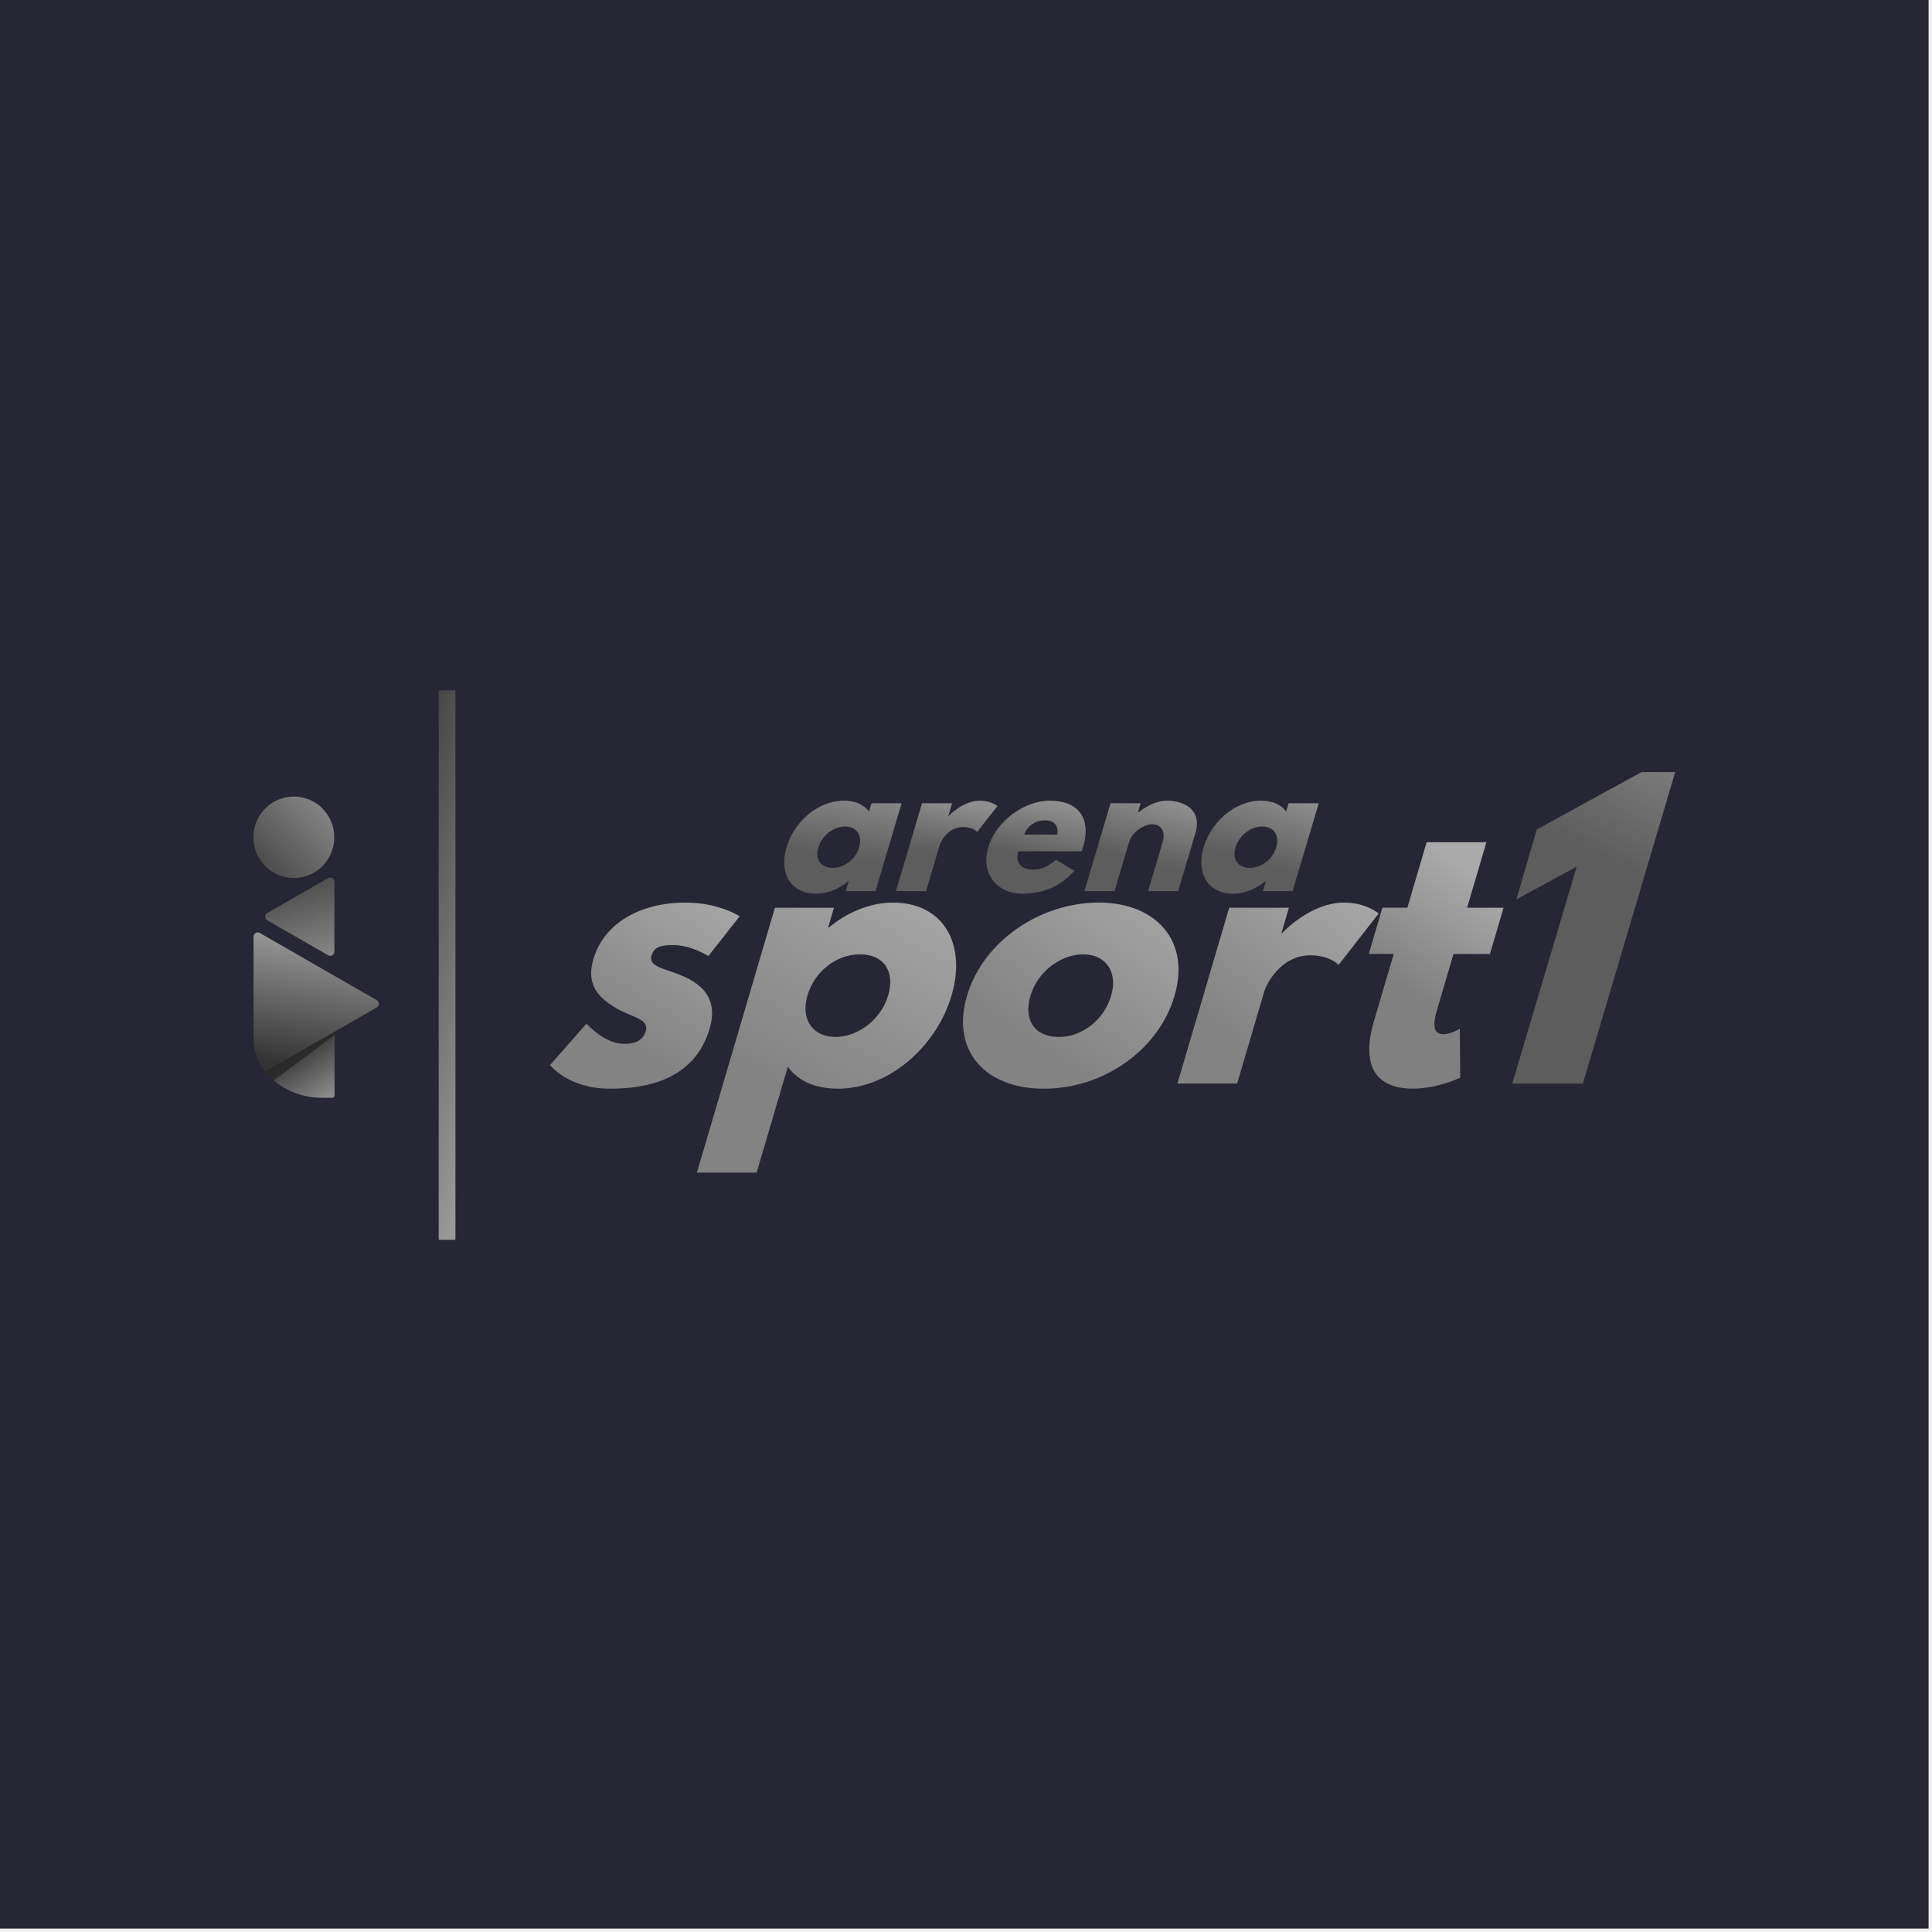
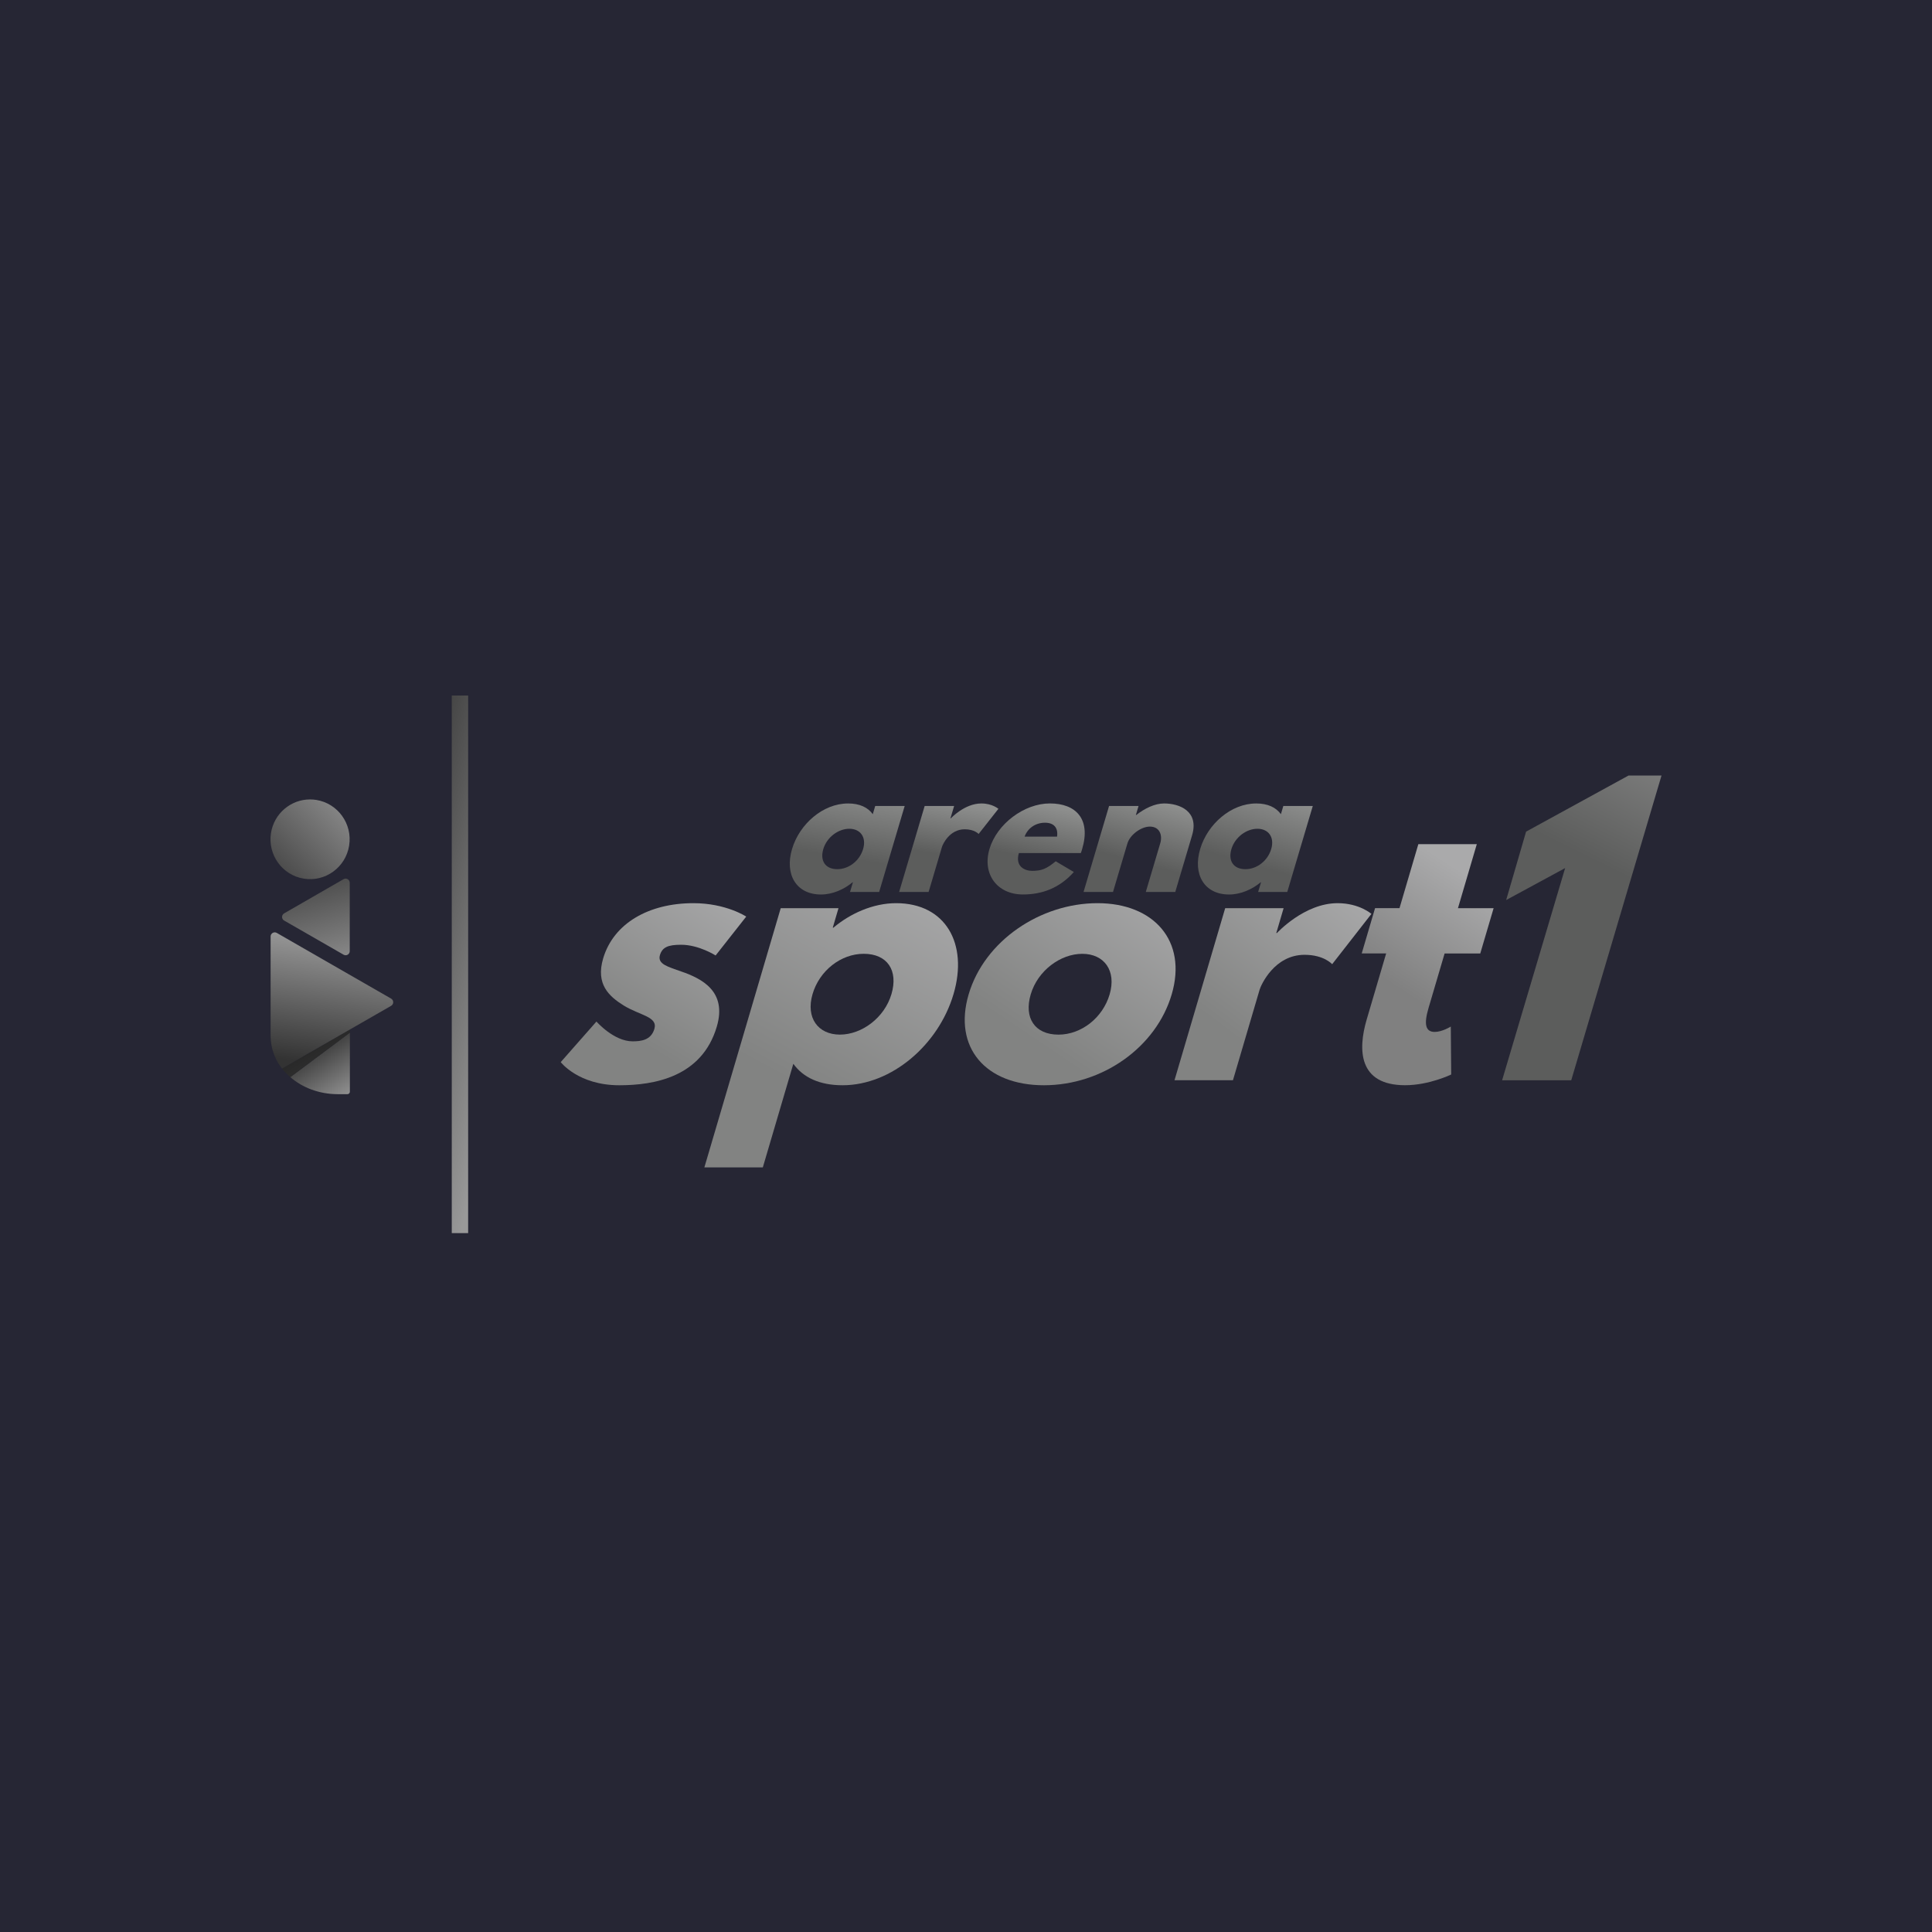
- <svg xmlns="http://www.w3.org/2000/svg" width="284" height="284" viewBox="0 0 284 284" fill="none">
-   <rect width="283.5" height="283.5" fill="#262634" />
-   <g clip-path="url(#clip0_49_2)">
-     <path d="M124.021 117.695C125.746 117.695 126.999 118.273 127.742 119.306L128.109 118.073H132.536L128.699 130.995H124.324L124.759 129.535H124.708C123.445 130.594 121.712 131.374 119.961 131.374C116.21 131.374 114.488 128.327 115.611 124.548C116.732 120.769 120.271 117.697 124.022 117.697H124.024L124.021 117.695ZM122.414 127.569C124.14 127.569 125.764 126.309 126.288 124.546C126.818 122.758 125.868 121.499 124.217 121.499C122.565 121.499 120.843 122.758 120.309 124.546C119.786 126.309 120.612 127.569 122.413 127.569H122.414Z" fill="url(#paint0_linear_49_2)" />
-     <path d="M135.538 118.073H139.965L139.412 119.937H139.462C139.462 119.937 141.528 117.695 144.055 117.695C145.706 117.695 146.617 118.502 146.617 118.502L143.645 122.281C143.645 122.281 143.029 121.577 141.553 121.577C139.253 121.577 138.247 123.869 138.148 124.196L136.129 130.997H131.701L135.538 118.074V118.073Z" fill="url(#paint1_linear_49_2)" />
-     <path d="M149.692 125.15C149.101 127.139 150.55 127.82 151.675 127.82C153.101 127.82 153.807 127.542 155.229 126.384L157.951 127.995C155.774 130.439 153.147 131.369 150.298 131.369C146.422 131.369 144.159 128.295 145.273 124.543C146.394 120.764 150.484 117.692 154.359 117.692C158.234 117.692 160.548 120.009 159.201 124.543C159.149 124.72 159.066 124.997 158.997 125.147H149.692V125.15ZM155.426 122.682C155.631 121.322 154.921 120.591 153.623 120.591C152.097 120.591 150.979 121.497 150.55 122.682H155.426Z" fill="url(#paint2_linear_49_2)" />
-     <path d="M163.247 118.073H167.675L167.271 119.433H167.322C168.62 118.425 170.113 117.695 171.513 117.695C173.864 117.695 176.787 118.88 175.718 122.48L173.19 130.995H168.762L170.933 123.69C171.314 122.406 170.805 121.172 169.38 121.172C168.054 121.172 166.388 122.406 166.006 123.69L163.836 130.995H159.409L163.246 118.073H163.247Z" fill="url(#paint3_linear_49_2)" />
-     <path d="M185.34 117.695C187.065 117.695 188.318 118.273 189.061 119.306L189.427 118.073H193.855L190.018 130.995H185.642L186.078 129.535H186.027C184.764 130.594 183.03 131.374 181.28 131.374C177.529 131.374 175.807 128.327 176.93 124.548C178.051 120.769 181.59 117.697 185.343 117.697L185.34 117.695ZM183.733 127.569C185.458 127.569 187.083 126.309 187.607 124.546C188.137 122.758 187.187 121.499 185.535 121.499C183.884 121.499 182.162 122.758 181.628 124.546C181.105 126.309 181.931 127.569 183.732 127.569H183.733Z" fill="url(#paint4_linear_49_2)" />
-     <path d="M108.729 134.693L104.129 140.536C104.129 140.536 101.627 138.925 98.948 138.925C97.014 138.925 96.117 139.277 95.761 140.488C95.361 141.848 97.027 142.251 99.004 142.955C102.066 144.014 105.867 145.928 104.31 151.217C102.069 158.825 94.867 160.036 89.657 160.036C83.504 160.036 80.857 156.558 80.857 156.558L86.225 150.462C86.225 150.462 88.822 153.435 91.65 153.435C92.889 153.435 94.422 153.284 94.927 151.571C95.476 149.707 92.742 149.555 90.309 148.045C88.129 146.685 86.086 144.871 87.227 140.992C88.785 135.703 94.091 132.677 100.787 132.677C105.698 132.677 108.727 134.693 108.727 134.693H108.729Z" fill="url(#paint5_linear_49_2)" />
-     <path d="M123.192 160.034C119.769 160.034 117.282 158.874 115.807 156.81L111.222 172.378H102.44L113.911 133.432H122.592L121.732 136.355H121.832C124.34 134.24 127.777 132.677 131.249 132.677C138.69 132.677 142.105 138.773 139.878 146.331C137.653 153.889 130.633 160.036 123.192 160.036V160.034ZM126.38 140.284C122.956 140.284 119.735 142.802 118.696 146.329C117.642 149.906 119.53 152.426 122.804 152.426C126.079 152.426 129.501 149.908 130.553 146.329C131.592 142.803 129.954 140.284 126.38 140.284Z" fill="url(#paint6_linear_49_2)" />
-     <path d="M161.512 132.677C169.947 132.677 175.03 138.32 172.656 146.382C170.31 154.342 162.235 160.036 153.453 160.036C144.672 160.036 139.8 154.342 142.145 146.382C144.52 138.32 152.928 132.677 161.512 132.677ZM155.645 152.429C159.069 152.429 162.29 149.911 163.329 146.383C164.383 142.807 162.496 140.287 159.221 140.287C155.947 140.287 152.525 142.805 151.472 146.383C150.433 149.909 152.071 152.429 155.645 152.429Z" fill="url(#paint7_linear_49_2)" />
-     <path d="M180.686 133.434H189.467L188.37 137.162H188.47C188.47 137.162 192.57 132.677 197.579 132.677C200.854 132.677 202.661 134.288 202.661 134.288L196.764 141.846C196.764 141.846 195.543 140.435 192.616 140.435C188.053 140.435 186.057 145.02 185.865 145.675L181.859 159.279H173.078L180.691 133.432H180.688L180.686 133.434Z" fill="url(#paint8_linear_49_2)" />
-     <path d="M209.715 123.81H218.497L215.664 133.432H221.022L219.017 140.233H213.659L211.24 148.445C210.527 150.863 210.781 152.021 212.17 152.021C213.311 152.021 214.59 151.214 214.59 151.214L214.65 158.418C214.65 158.418 211.347 160.029 207.726 160.029C200.732 160.029 200.603 154.74 201.953 150.154L204.876 140.228H201.205L203.21 133.427H206.881L209.714 123.805H209.715V123.81Z" fill="url(#paint9_linear_49_2)" />
-     <path d="M222.908 132.207L225.901 121.927L241.3 113.495H246.25L232.685 159.287H222.299L231.768 127.405L222.908 132.207Z" fill="url(#paint10_linear_49_2)" />
-     <path d="M66.949 101.478H64.488V182.25H66.949V101.478Z" fill="url(#paint11_linear_49_2)" />
-     <path d="M47.362 161.376H48.808C49.01 161.376 49.176 161.21 49.177 161.005V152.129L40.227 158.815C42.054 160.396 44.574 161.374 47.362 161.374V161.376Z" fill="url(#paint12_linear_49_2)" />
-     <path d="M40.227 158.817L49.178 152.131V151.666L38.987 157.521C39.352 157.988 39.769 158.421 40.227 158.819V158.817Z" fill="url(#paint13_linear_49_2)" />
-     <path d="M48.538 128.988C48.434 128.988 48.329 129.015 48.232 129.069L39.303 134.206C39.206 134.261 39.126 134.342 39.072 134.438C38.903 134.737 39.007 135.118 39.303 135.288L48.233 140.418C48.327 140.472 48.433 140.499 48.54 140.501C48.881 140.501 49.157 140.223 49.157 139.879V129.611C49.157 129.503 49.129 129.397 49.077 129.303C48.963 129.101 48.754 128.988 48.538 128.988Z" fill="url(#paint14_linear_49_2)" />
-     <path d="M55.378 147.019L45.434 141.305L38.197 137.144C38.105 137.091 38 137.063 37.893 137.063H37.891C37.847 137.063 37.806 137.068 37.764 137.076C37.483 137.134 37.27 137.385 37.269 137.685V152.636C37.274 153.525 37.426 154.398 37.717 155.224C37.769 155.372 37.827 155.519 37.889 155.665C37.899 155.69 37.911 155.716 37.921 155.741C37.985 155.889 38.053 156.034 38.125 156.179C38.125 156.179 38.125 156.183 38.127 156.183C38.366 156.653 38.652 157.101 38.984 157.519L49.174 151.664L55.375 148.101C55.472 148.045 55.552 147.964 55.606 147.868C55.775 147.57 55.671 147.189 55.375 147.019H55.378Z" fill="url(#paint15_linear_49_2)" />
-     <path d="M42.255 128.993C45.496 129.517 48.547 127.294 49.067 124.027C49.587 120.761 47.38 117.69 44.137 117.166C43.818 117.114 43.502 117.09 43.189 117.09C40.321 117.09 37.794 119.187 37.325 122.131C36.805 125.396 39.012 128.469 42.255 128.993Z" fill="url(#paint16_linear_49_2)" />
-   </g>
+ <svg xmlns="http://www.w3.org/2000/svg" width="250" height="250" viewBox="0 0 250 250" fill="none">
+   <rect width="250" height="250" fill="#262634" />
+   <path d="M109.732 103.967C111.218 103.967 112.297 104.465 112.937 105.355L113.253 104.292H117.066L113.761 115.422H109.993L110.368 114.165H110.324C109.236 115.076 107.743 115.748 106.236 115.748C103.005 115.748 101.522 113.124 102.489 109.869C103.455 106.615 106.503 103.969 109.733 103.969H109.735L109.732 103.967ZM108.349 112.471C109.834 112.471 111.234 111.386 111.685 109.868C112.142 108.328 111.323 107.243 109.901 107.243C108.478 107.243 106.995 108.328 106.536 109.868C106.085 111.386 106.797 112.471 108.347 112.471H108.349Z" fill="url(#paint0_linear_49_2)" />
+   <path d="M119.651 104.292H123.464L122.987 105.898H123.03C123.03 105.898 124.81 103.967 126.986 103.967C128.409 103.967 129.193 104.662 129.193 104.662L126.633 107.917C126.633 107.917 126.103 107.31 124.832 107.31C122.85 107.31 121.984 109.284 121.899 109.566L120.16 115.423H116.347L119.651 104.294V104.292Z" fill="url(#paint1_linear_49_2)" />
+   <path d="M131.842 110.387C131.333 112.1 132.581 112.687 133.549 112.687C134.777 112.687 135.385 112.447 136.61 111.45L138.955 112.838C137.08 114.943 134.818 115.744 132.363 115.744C129.026 115.744 127.076 113.096 128.036 109.865C129.001 106.61 132.523 103.964 135.861 103.964C139.198 103.964 141.191 105.96 140.031 109.865C139.987 110.017 139.915 110.255 139.856 110.385H131.842V110.387ZM136.78 108.262C136.956 107.091 136.345 106.461 135.227 106.461C133.913 106.461 132.95 107.242 132.581 108.262H136.78Z" fill="url(#paint2_linear_49_2)" />
+   <path d="M143.515 104.292H147.328L146.981 105.464H147.024C148.142 104.596 149.428 103.967 150.634 103.967C152.659 103.967 155.176 104.988 154.255 108.088L152.078 115.422H148.265L150.134 109.13C150.462 108.024 150.024 106.962 148.796 106.962C147.655 106.962 146.22 108.024 145.891 109.13L144.022 115.422H140.209L143.513 104.292H143.515Z" fill="url(#paint3_linear_49_2)" />
+   <path d="M162.542 103.967C164.027 103.967 165.107 104.465 165.747 105.355L166.062 104.292H169.875L166.571 115.422H162.802L163.177 114.165H163.134C162.046 115.076 160.553 115.748 159.046 115.748C155.815 115.748 154.332 113.124 155.299 109.869C156.264 106.615 159.312 103.969 162.544 103.969L162.542 103.967ZM161.158 112.471C162.644 112.471 164.043 111.386 164.494 109.868C164.951 108.328 164.133 107.243 162.71 107.243C161.288 107.243 159.805 108.328 159.345 109.868C158.894 111.386 159.606 112.471 161.157 112.471H161.158Z" fill="url(#paint4_linear_49_2)" />
+   <path d="M96.562 118.606L92.6 123.639C92.6 123.639 90.446 122.251 88.139 122.251C86.473 122.251 85.7 122.555 85.393 123.597C85.049 124.768 86.484 125.115 88.186 125.722C90.823 126.634 94.097 128.283 92.756 132.838C90.826 139.39 84.624 140.432 80.136 140.432C74.837 140.432 72.558 137.438 72.558 137.438L77.181 132.187C77.181 132.187 79.417 134.748 81.853 134.748C82.921 134.748 84.24 134.617 84.676 133.143C85.148 131.537 82.794 131.406 80.698 130.106C78.821 128.934 77.061 127.372 78.044 124.031C79.385 119.476 83.955 116.87 89.722 116.87C93.952 116.87 96.56 118.606 96.56 118.606H96.562Z" fill="url(#paint5_linear_49_2)" />
+   <path d="M109.018 140.431C106.069 140.431 103.928 139.432 102.657 137.654L98.708 151.062H91.145L101.024 117.521H108.5L107.76 120.038H107.846C110.006 118.216 112.966 116.87 115.957 116.87C122.365 116.87 125.306 122.121 123.388 128.63C121.472 135.138 115.426 140.432 109.018 140.432V140.431ZM111.763 123.421C108.815 123.421 106.041 125.59 105.146 128.628C104.238 131.708 105.863 133.878 108.684 133.878C111.504 133.878 114.451 131.71 115.357 128.628C116.252 125.591 114.841 123.421 111.763 123.421Z" fill="url(#paint6_linear_49_2)" />
+   <path d="M142.02 116.87C149.285 116.87 153.663 121.73 151.618 128.673C149.598 135.529 142.643 140.432 135.08 140.432C127.517 140.432 123.321 135.529 125.341 128.673C127.386 121.73 134.628 116.87 142.02 116.87ZM136.968 133.881C139.917 133.881 142.691 131.713 143.586 128.675C144.493 125.594 142.868 123.424 140.048 123.424C137.227 123.424 134.28 125.593 133.374 128.675C132.479 131.711 133.89 133.881 136.968 133.881Z" fill="url(#paint7_linear_49_2)" />
+   <path d="M158.534 117.522H166.097L165.152 120.733H165.238C165.238 120.733 168.769 116.87 173.083 116.87C175.903 116.87 177.46 118.258 177.46 118.258L172.381 124.767C172.381 124.767 171.329 123.552 168.809 123.552C164.879 123.552 163.16 127.5 162.994 128.065L159.544 139.781H151.981L158.538 117.521H158.535L158.534 117.522Z" fill="url(#paint8_linear_49_2)" />
+   <path d="M183.535 109.233H191.098L188.658 117.521H193.273L191.546 123.378H186.932L184.848 130.45C184.234 132.533 184.453 133.53 185.649 133.53C186.632 133.53 187.733 132.835 187.733 132.835L187.785 139.039C187.785 139.039 184.94 140.427 181.822 140.427C175.798 140.427 175.687 135.872 176.85 131.922L179.368 123.373H176.206L177.932 117.516H181.094L183.534 109.229H183.535V109.233Z" fill="url(#paint9_linear_49_2)" />
+   <path d="M194.897 116.465L197.475 107.612L210.737 100.35H215L203.317 139.788H194.372L202.527 112.33L194.897 116.465Z" fill="url(#paint10_linear_49_2)" />
+   <path d="M60.578 90H58.458V159.564H60.578V90Z" fill="url(#paint11_linear_49_2)" />
+   <path d="M43.709 141.586H44.954C45.129 141.586 45.271 141.444 45.273 141.267V133.623L37.565 139.381C39.138 140.743 41.308 141.585 43.709 141.585V141.586Z" fill="url(#paint12_linear_49_2)" />
+   <path d="M37.565 139.383L45.273 133.625V133.224L36.497 138.267C36.811 138.669 37.17 139.042 37.565 139.384V139.383Z" fill="url(#paint13_linear_49_2)" />
+   <path d="M44.722 113.693C44.633 113.693 44.542 113.716 44.458 113.762L36.769 118.187C36.685 118.235 36.616 118.304 36.57 118.387C36.424 118.644 36.514 118.972 36.769 119.119L44.46 123.537C44.541 123.584 44.631 123.607 44.724 123.609C45.017 123.609 45.255 123.369 45.255 123.073V114.23C45.255 114.137 45.231 114.045 45.186 113.964C45.088 113.79 44.908 113.693 44.722 113.693Z" fill="url(#paint14_linear_49_2)" />
+   <path d="M50.614 129.222L42.049 124.301L35.816 120.717C35.737 120.672 35.646 120.647 35.554 120.647H35.553C35.515 120.647 35.479 120.652 35.443 120.659C35.201 120.708 35.018 120.925 35.017 121.183V134.06C35.021 134.825 35.152 135.577 35.403 136.288C35.447 136.416 35.498 136.542 35.551 136.668C35.56 136.69 35.57 136.712 35.579 136.734C35.633 136.862 35.693 136.986 35.754 137.111C35.754 137.111 35.754 137.114 35.756 137.114C35.962 137.519 36.208 137.905 36.494 138.265L45.27 133.222L50.611 130.154C50.694 130.106 50.763 130.036 50.809 129.953C50.955 129.697 50.866 129.368 50.611 129.222H50.614Z" fill="url(#paint15_linear_49_2)" />
+   <path d="M39.311 113.697C42.102 114.149 44.729 112.234 45.178 109.421C45.626 106.608 43.725 103.963 40.932 103.511C40.657 103.466 40.385 103.446 40.115 103.446C37.645 103.446 35.469 105.252 35.066 107.788C34.617 110.599 36.518 113.246 39.311 113.697Z" fill="url(#paint16_linear_49_2)" />
  <defs>
-     <linearGradient id="paint0_linear_49_2" x1="123.308" y1="125.843" x2="128.55" y2="93.659" gradientUnits="userSpaceOnUse">
+     <linearGradient id="paint0_linear_49_2" x1="109.118" y1="110.984" x2="113.633" y2="83.266" gradientUnits="userSpaceOnUse">
      <stop stop-color="#5C5D5C" />
      <stop offset="0.33" stop-color="#8D8E8D" />
    </linearGradient>
-     <linearGradient id="paint1_linear_49_2" x1="139.017" y1="125.588" x2="143.02" y2="102.025" gradientUnits="userSpaceOnUse">
+     <linearGradient id="paint1_linear_49_2" x1="122.647" y1="110.765" x2="126.095" y2="90.471" gradientUnits="userSpaceOnUse">
      <stop stop-color="#5C5D5C" />
      <stop offset="0.33" stop-color="#8D8E8D" />
    </linearGradient>
-     <linearGradient id="paint2_linear_49_2" x1="151.929" y1="126.021" x2="157.146" y2="101.704" gradientUnits="userSpaceOnUse">
+     <linearGradient id="paint2_linear_49_2" x1="133.768" y1="111.138" x2="138.262" y2="90.195" gradientUnits="userSpaceOnUse">
      <stop stop-color="#5C5D5C" />
      <stop offset="0.33" stop-color="#8D8E8D" />
    </linearGradient>
-     <linearGradient id="paint3_linear_49_2" x1="167.613" y1="126.556" x2="175.128" y2="98.687" gradientUnits="userSpaceOnUse">
+     <linearGradient id="paint3_linear_49_2" x1="147.275" y1="111.598" x2="153.747" y2="87.596" gradientUnits="userSpaceOnUse">
      <stop stop-color="#5C5D5C" />
      <stop offset="0.33" stop-color="#8D8E8D" />
    </linearGradient>
-     <linearGradient id="paint4_linear_49_2" x1="183.874" y1="126.638" x2="190.92" y2="102.251" gradientUnits="userSpaceOnUse">
+     <linearGradient id="paint4_linear_49_2" x1="161.279" y1="111.669" x2="167.348" y2="90.666" gradientUnits="userSpaceOnUse">
      <stop stop-color="#5C5D5C" />
      <stop offset="0.44" stop-color="#8D8E8D" />
    </linearGradient>
-     <linearGradient id="paint5_linear_49_2" x1="91.691" y1="152.967" x2="106.284" y2="129.046" gradientUnits="userSpaceOnUse">
+     <linearGradient id="paint5_linear_49_2" x1="81.889" y1="134.344" x2="94.456" y2="113.743" gradientUnits="userSpaceOnUse">
      <stop stop-color="#828382" />
      <stop offset="1" stop-color="#AAAAAB" />
    </linearGradient>
-     <linearGradient id="paint6_linear_49_2" x1="116.437" y1="160.046" x2="134.573" y2="126.282" gradientUnits="userSpaceOnUse">
+     <linearGradient id="paint6_linear_49_2" x1="103.2" y1="140.441" x2="118.82" y2="111.363" gradientUnits="userSpaceOnUse">
      <stop stop-color="#828382" />
      <stop offset="1" stop-color="#AAAAAB" />
    </linearGradient>
-     <linearGradient id="paint7_linear_49_2" x1="152.523" y1="153.742" x2="170.311" y2="127.334" gradientUnits="userSpaceOnUse">
+     <linearGradient id="paint7_linear_49_2" x1="134.279" y1="135.012" x2="149.599" y2="112.268" gradientUnits="userSpaceOnUse">
      <stop stop-color="#828382" />
      <stop offset="1" stop-color="#AAAAAB" />
    </linearGradient>
-     <linearGradient id="paint8_linear_49_2" x1="179.232" y1="150.616" x2="197.116" y2="126.879" gradientUnits="userSpaceOnUse">
+     <linearGradient id="paint8_linear_49_2" x1="157.282" y1="132.319" x2="172.684" y2="111.877" gradientUnits="userSpaceOnUse">
      <stop stop-color="#828382" />
      <stop offset="1" stop-color="#AAAAAB" />
    </linearGradient>
-     <linearGradient id="paint9_linear_49_2" x1="208.46" y1="146.653" x2="219.343" y2="129.973" gradientUnits="userSpaceOnUse">
+     <linearGradient id="paint9_linear_49_2" x1="182.455" y1="128.907" x2="191.827" y2="114.542" gradientUnits="userSpaceOnUse">
      <stop stop-color="#808080" />
      <stop offset="1" stop-color="#AAAAAB" />
    </linearGradient>
-     <linearGradient id="paint10_linear_49_2" x1="224.633" y1="150.091" x2="260.297" y2="78.572" gradientUnits="userSpaceOnUse">
+     <linearGradient id="paint10_linear_49_2" x1="196.382" y1="131.868" x2="227.097" y2="70.273" gradientUnits="userSpaceOnUse">
      <stop offset="0.33" stop-color="#5C5D5C" />
      <stop offset="0.65" stop-color="#8C8C8C" />
    </linearGradient>
-     <linearGradient id="paint11_linear_49_2" x1="50.032" y1="137.718" x2="130.268" y2="158.615" gradientUnits="userSpaceOnUse">
+     <linearGradient id="paint11_linear_49_2" x1="46.008" y1="121.212" x2="115.111" y2="139.209" gradientUnits="userSpaceOnUse">
      <stop stop-color="#333333" />
      <stop offset="0.32" stop-color="#999999" />
    </linearGradient>
-     <linearGradient id="paint12_linear_49_2" x1="43.674" y1="153.86" x2="60.265" y2="179.513" gradientUnits="userSpaceOnUse">
+     <linearGradient id="paint12_linear_49_2" x1="40.533" y1="135.114" x2="54.822" y2="157.207" gradientUnits="userSpaceOnUse">
      <stop stop-color="#333333" />
      <stop offset="0.33" stop-color="#999999" />
    </linearGradient>
-     <linearGradient id="paint13_linear_49_2" x1="46.216" y1="158.097" x2="40.832" y2="149.381" gradientUnits="userSpaceOnUse">
+     <linearGradient id="paint13_linear_49_2" x1="42.723" y1="138.763" x2="38.086" y2="131.257" gradientUnits="userSpaceOnUse">
      <stop stop-color="#333333" />
      <stop offset="1" stop-color="#1A1A1A" />
    </linearGradient>
-     <linearGradient id="paint14_linear_49_2" x1="41.977" y1="124.919" x2="59.485" y2="184.663" gradientUnits="userSpaceOnUse">
+     <linearGradient id="paint14_linear_49_2" x1="39.072" y1="110.189" x2="54.15" y2="161.642" gradientUnits="userSpaceOnUse">
      <stop stop-color="#333333" />
      <stop offset="0.33" stop-color="#999999" />
    </linearGradient>
-     <linearGradient id="paint15_linear_49_2" x1="44.44" y1="156.87" x2="52.833" y2="99.093" gradientUnits="userSpaceOnUse">
+     <linearGradient id="paint15_linear_49_2" x1="41.193" y1="137.706" x2="48.421" y2="87.946" gradientUnits="userSpaceOnUse">
      <stop stop-color="#333333" />
      <stop offset="0.33" stop-color="#999999" />
    </linearGradient>
-     <linearGradient id="paint16_linear_49_2" x1="34.976" y1="131.459" x2="83.161" y2="83.058" gradientUnits="userSpaceOnUse">
+     <linearGradient id="paint16_linear_49_2" x1="33.042" y1="115.821" x2="74.541" y2="74.136" gradientUnits="userSpaceOnUse">
      <stop stop-color="#333333" />
      <stop offset="0.33" stop-color="#999999" />
    </linearGradient>
-     <clipPath id="clip0_49_2">
-       <rect width="209" height="81" fill="white" transform="translate(37.25 101.25)" />
-     </clipPath>
  </defs>
</svg>
